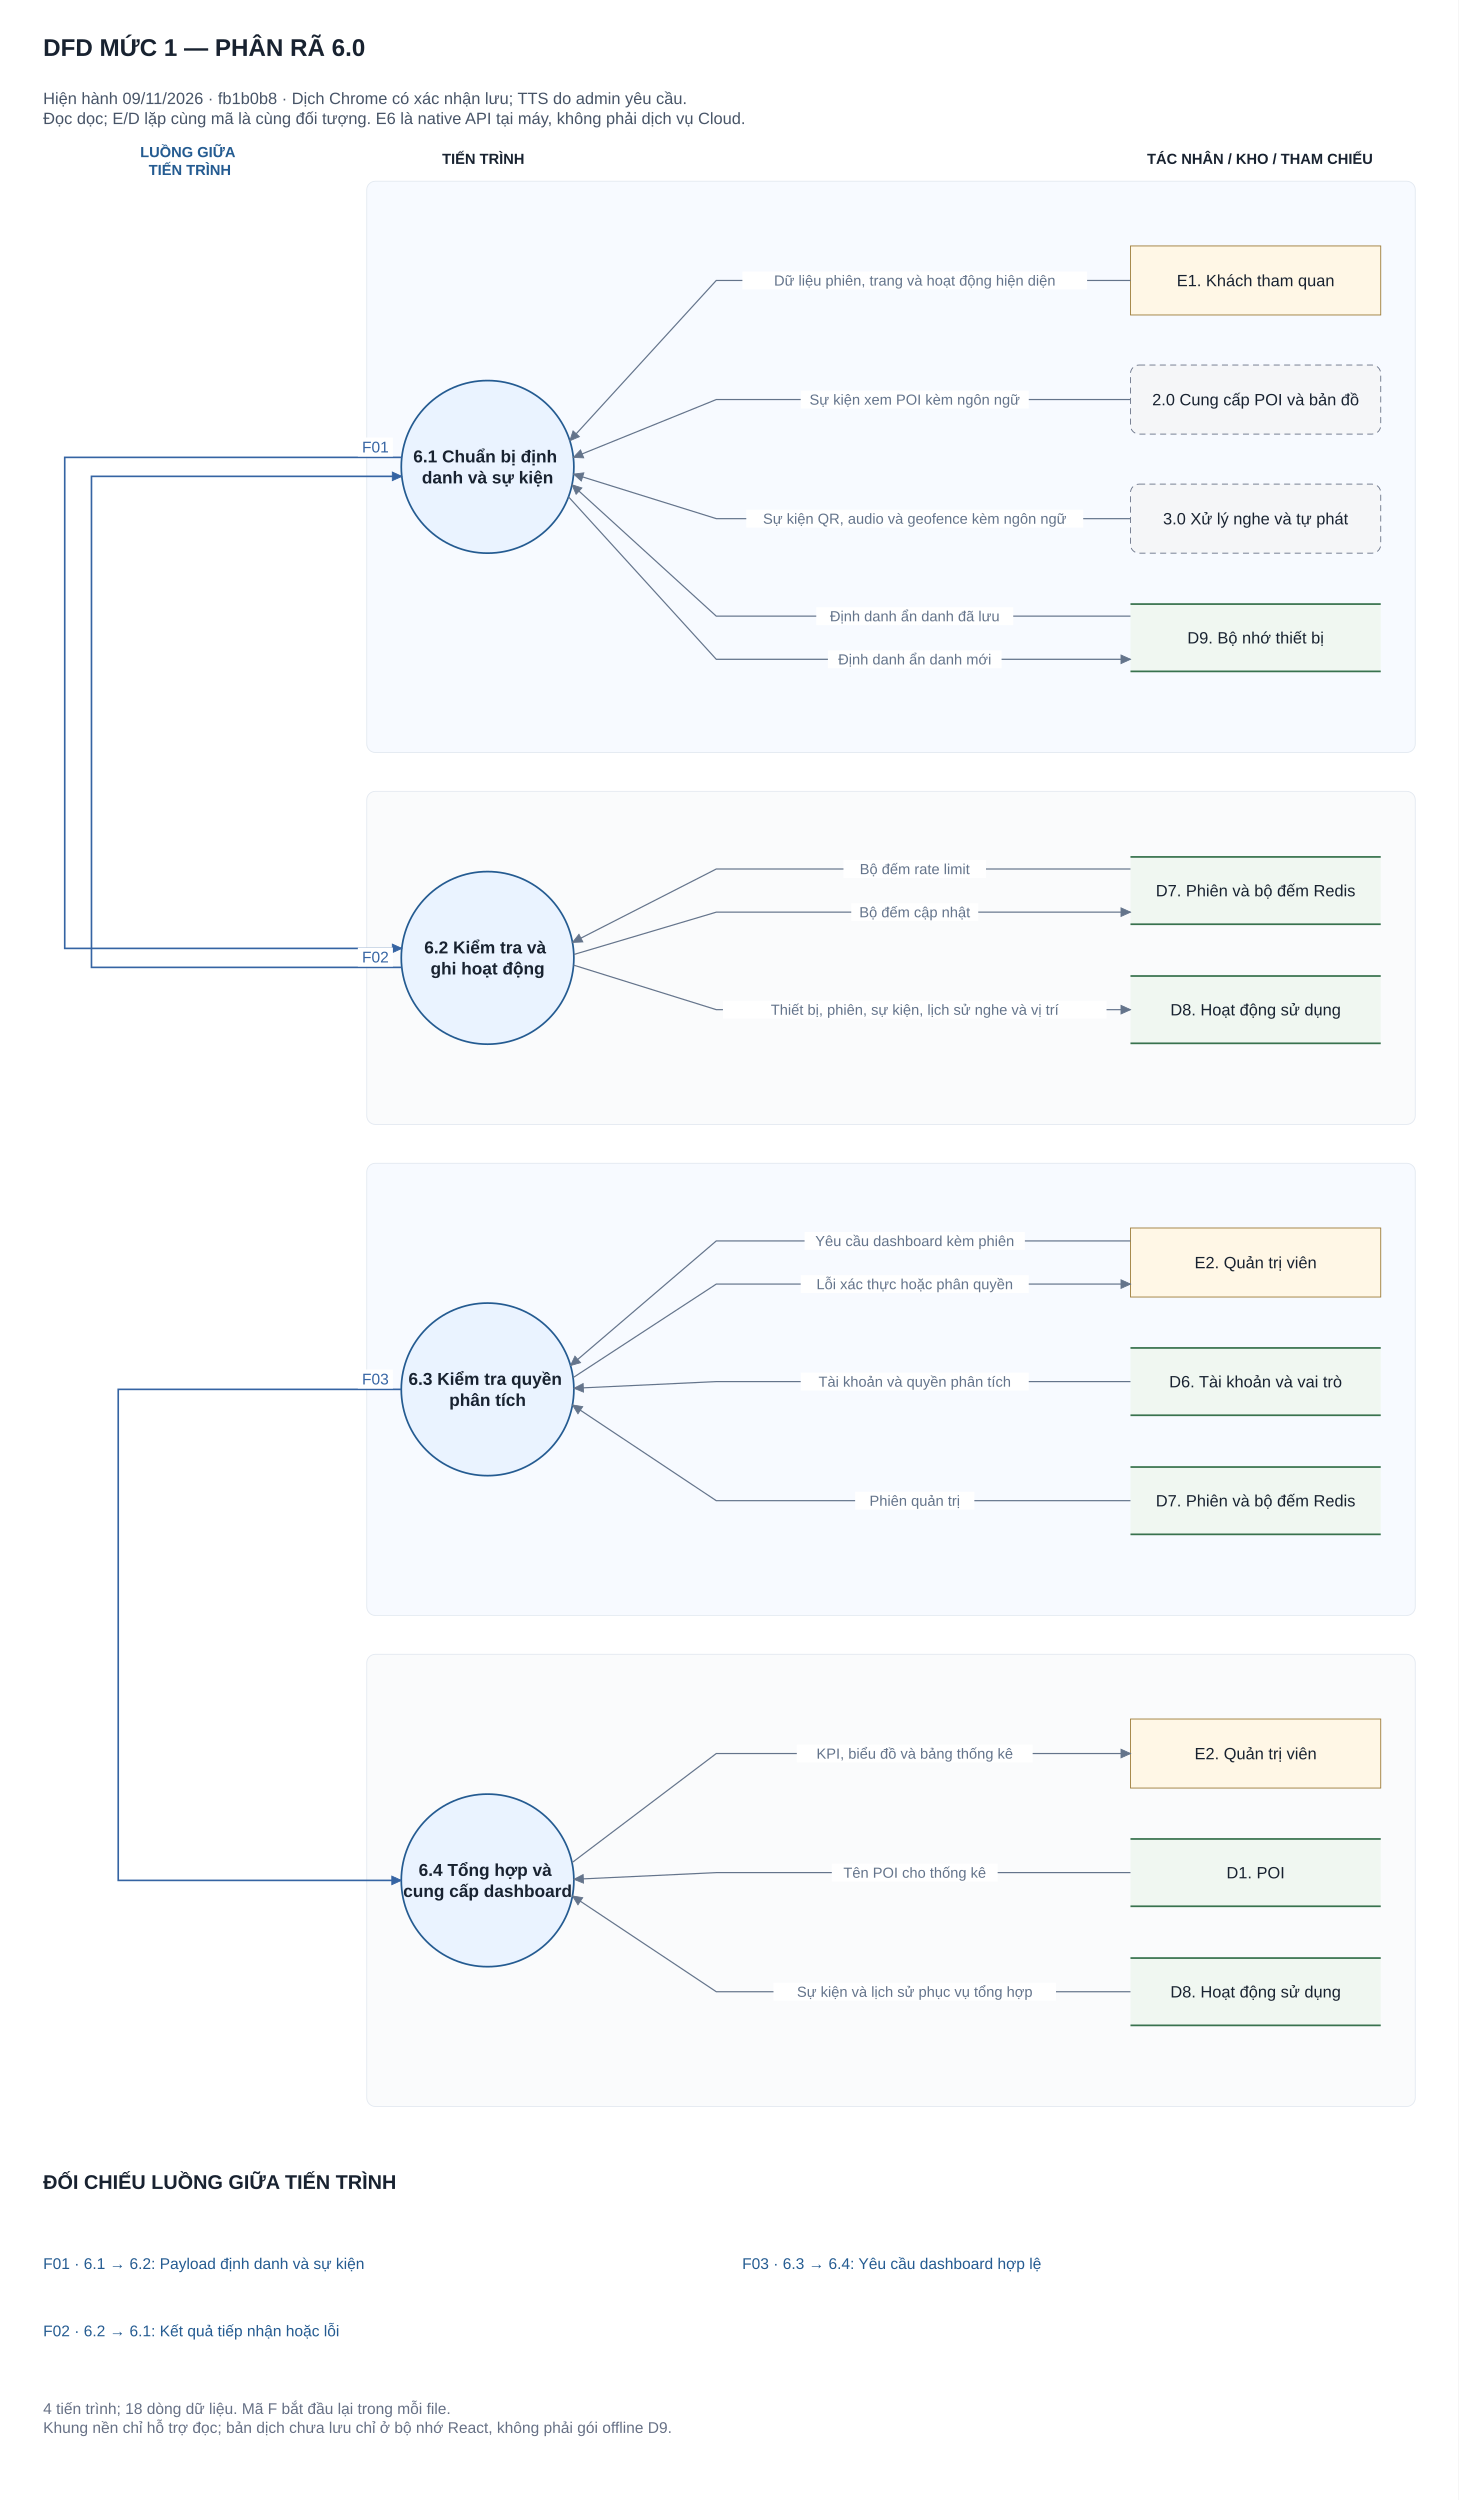
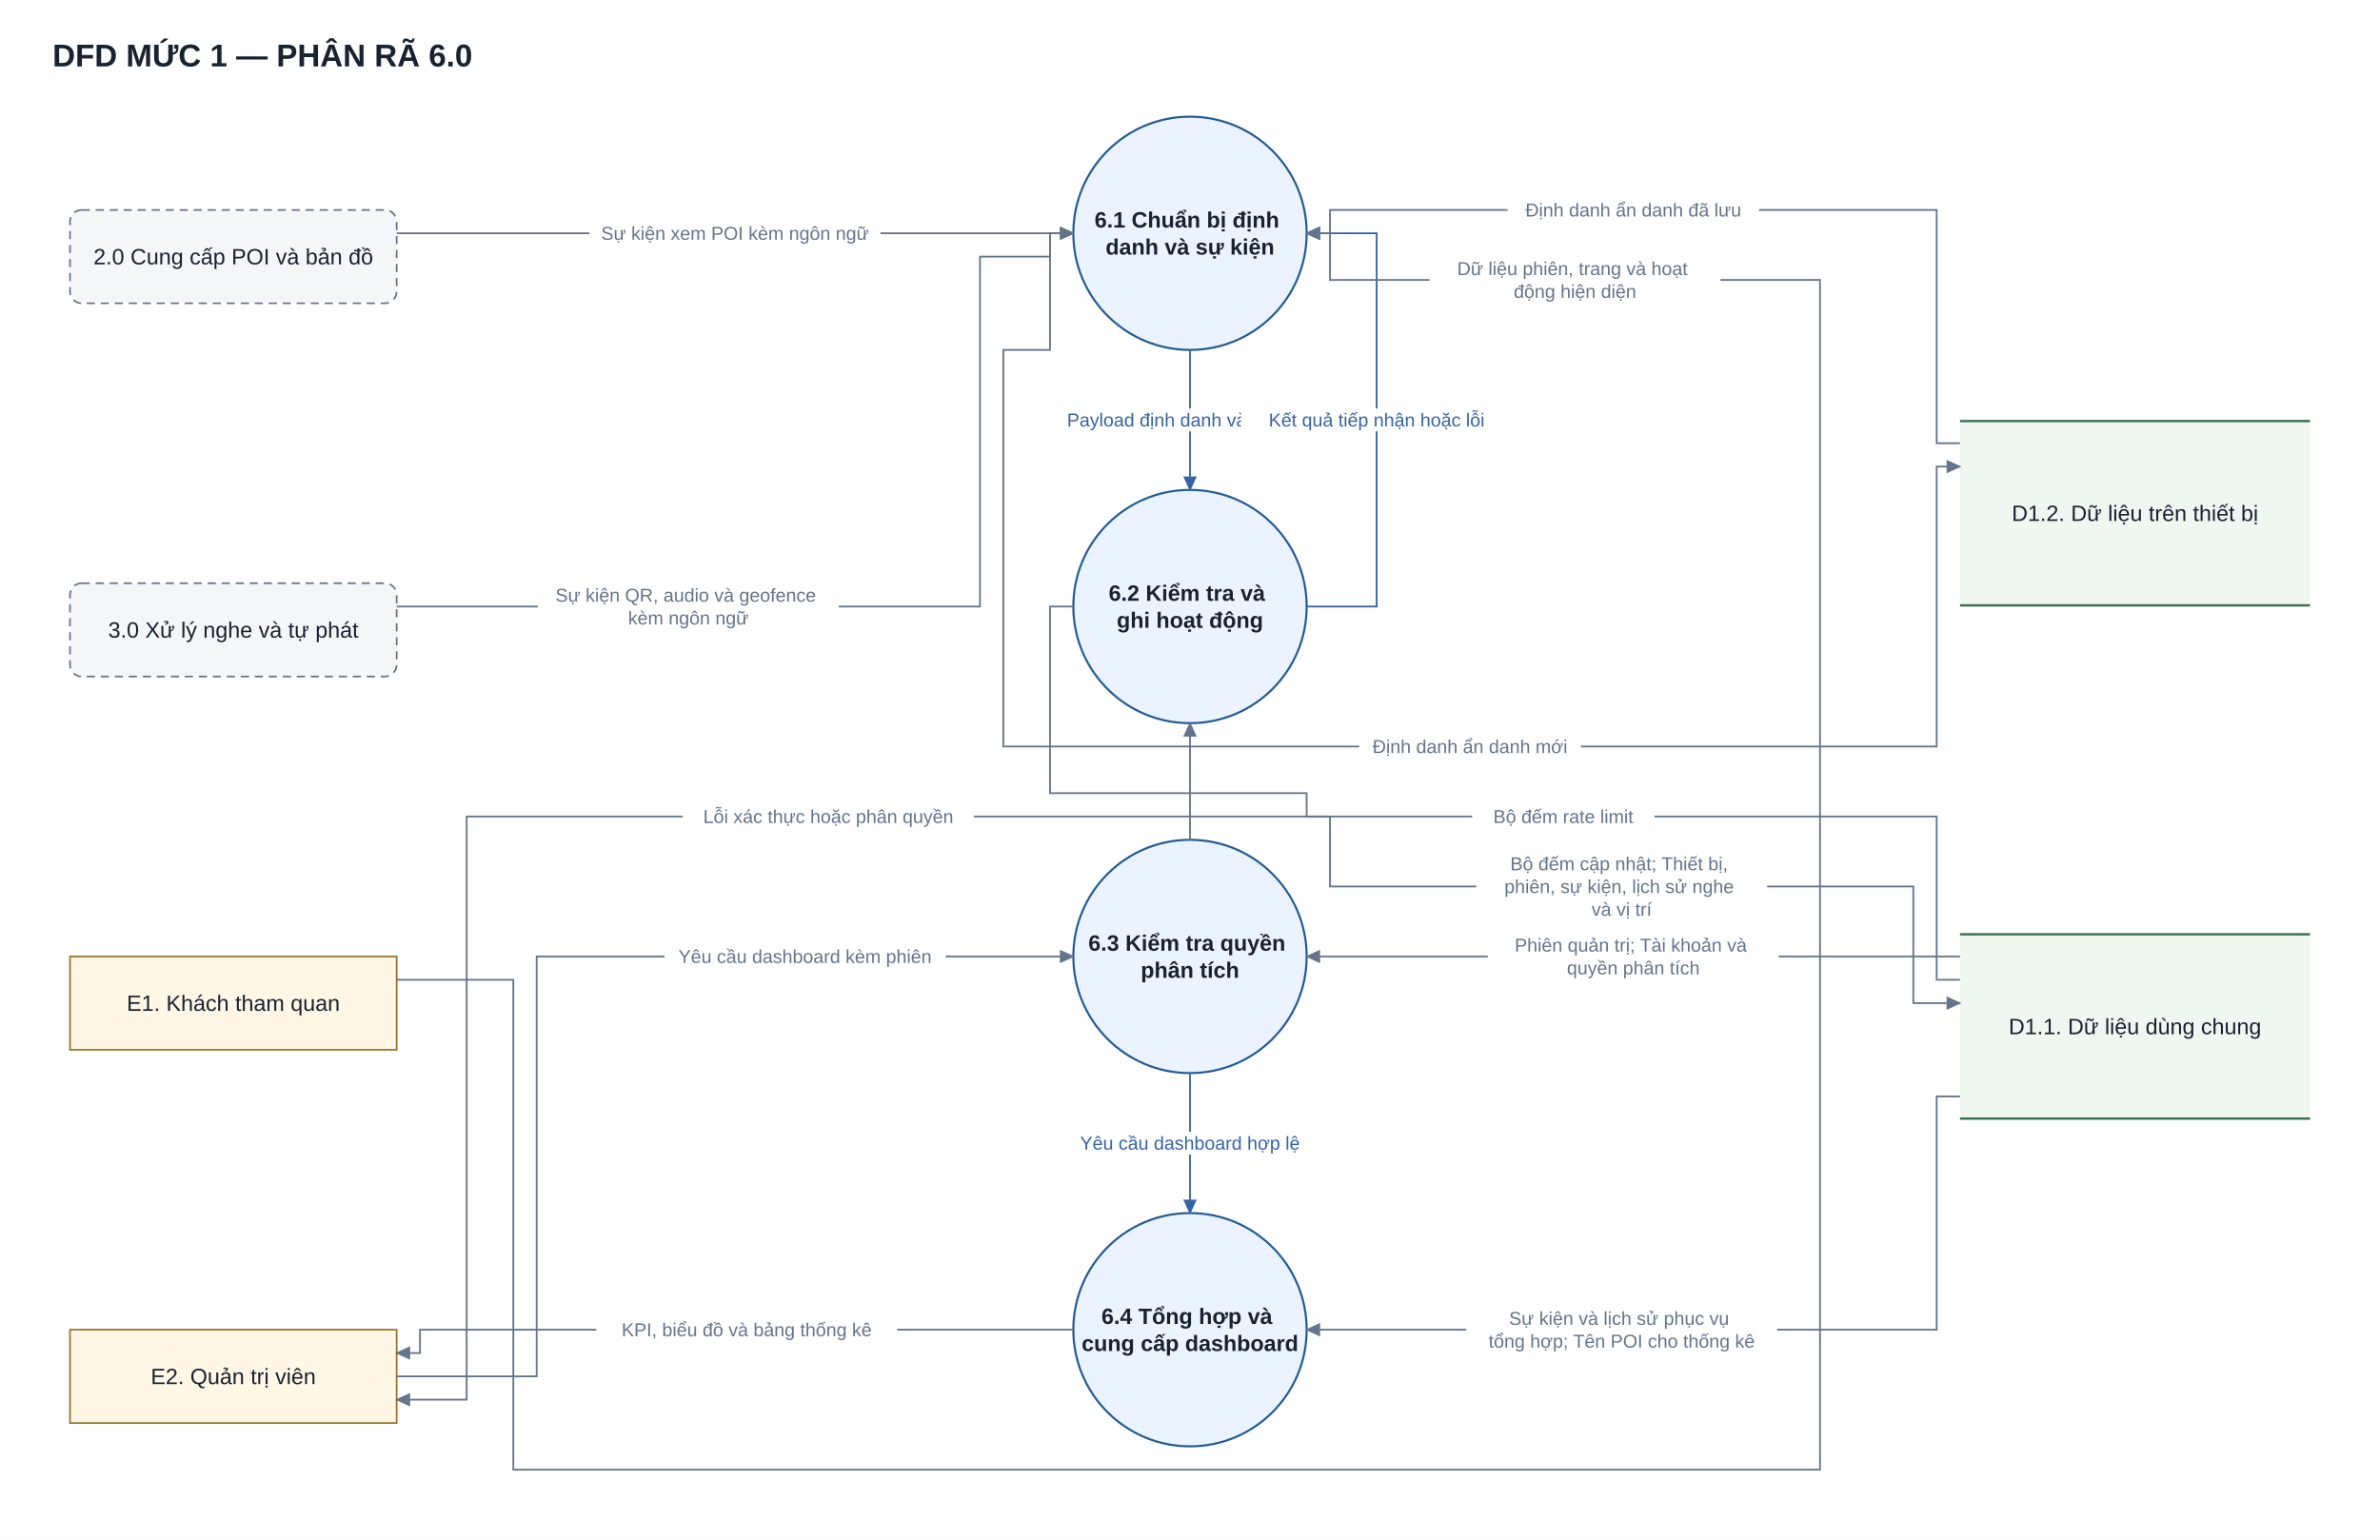
- <svg xmlns="http://www.w3.org/2000/svg" width="1690" height="2897" viewBox="0 0 1690 2897">
-   <rect width="1690" height="2897" fill="white" />
-   <rect x="425.0" y="210.0" width="1215.0" height="662.0" rx="10" fill="#f7faff" stroke="#e2e8f0" stroke-width="1" />
-   <ellipse cx="565.0" cy="541.0" rx="100.0" ry="100.0" fill="#eaf3ff" stroke="#245b91" stroke-width="2" />
-   <rect x="1310.0" y="285.0" width="290.0" height="80.0" rx="0" fill="#fff7e6" stroke="#9a7833" stroke-width="1" />
-   <rect x="1310.0" y="423.0" width="290.0" height="80.0" rx="10" fill="#f5f6f8" stroke="#667085" stroke-width="1" stroke-dasharray="7 5" />
-   <rect x="1310.0" y="561.0" width="290.0" height="80.0" rx="10" fill="#f5f6f8" stroke="#667085" stroke-width="1" stroke-dasharray="7 5" />
-   <rect x="1310.0" y="699.0" width="290.0" height="80.0" rx="0" fill="#f0f7f1" stroke="none" stroke-width="1" />
-   <rect x="1310.0" y="699.0" width="290.0" height="2.0" rx="0" fill="#38724e" stroke="none" stroke-width="1" />
-   <rect x="1310.0" y="777.0" width="290.0" height="2.0" rx="0" fill="#38724e" stroke="none" stroke-width="1" />
-   <rect x="425.0" y="917.0" width="1215.0" height="386.0" rx="10" fill="#fafbfc" stroke="#e2e8f0" stroke-width="1" />
-   <ellipse cx="565.0" cy="1110.0" rx="100.0" ry="100.0" fill="#eaf3ff" stroke="#245b91" stroke-width="2" />
-   <rect x="1310.0" y="992.0" width="290.0" height="80.0" rx="0" fill="#f0f7f1" stroke="none" stroke-width="1" />
-   <rect x="1310.0" y="992.0" width="290.0" height="2.0" rx="0" fill="#38724e" stroke="none" stroke-width="1" />
-   <rect x="1310.0" y="1070.0" width="290.0" height="2.0" rx="0" fill="#38724e" stroke="none" stroke-width="1" />
-   <rect x="1310.0" y="1130.0" width="290.0" height="80.0" rx="0" fill="#f0f7f1" stroke="none" stroke-width="1" />
-   <rect x="1310.0" y="1130.0" width="290.0" height="2.0" rx="0" fill="#38724e" stroke="none" stroke-width="1" />
-   <rect x="1310.0" y="1208.0" width="290.0" height="2.0" rx="0" fill="#38724e" stroke="none" stroke-width="1" />
-   <rect x="425.0" y="1348.0" width="1215.0" height="524.0" rx="10" fill="#f7faff" stroke="#e2e8f0" stroke-width="1" />
-   <ellipse cx="565.0" cy="1610.0" rx="100.0" ry="100.0" fill="#eaf3ff" stroke="#245b91" stroke-width="2" />
-   <rect x="1310.0" y="1423.0" width="290.0" height="80.0" rx="0" fill="#fff7e6" stroke="#9a7833" stroke-width="1" />
-   <rect x="1310.0" y="1561.0" width="290.0" height="80.0" rx="0" fill="#f0f7f1" stroke="none" stroke-width="1" />
-   <rect x="1310.0" y="1561.0" width="290.0" height="2.0" rx="0" fill="#38724e" stroke="none" stroke-width="1" />
-   <rect x="1310.0" y="1639.0" width="290.0" height="2.0" rx="0" fill="#38724e" stroke="none" stroke-width="1" />
-   <rect x="1310.0" y="1699.0" width="290.0" height="80.0" rx="0" fill="#f0f7f1" stroke="none" stroke-width="1" />
-   <rect x="1310.0" y="1699.0" width="290.0" height="2.0" rx="0" fill="#38724e" stroke="none" stroke-width="1" />
-   <rect x="1310.0" y="1777.0" width="290.0" height="2.0" rx="0" fill="#38724e" stroke="none" stroke-width="1" />
-   <rect x="425.0" y="1917.0" width="1215.0" height="524.0" rx="10" fill="#fafbfc" stroke="#e2e8f0" stroke-width="1" />
-   <ellipse cx="565.0" cy="2179.0" rx="100.0" ry="100.0" fill="#eaf3ff" stroke="#245b91" stroke-width="2" />
-   <rect x="1310.0" y="1992.0" width="290.0" height="80.0" rx="0" fill="#fff7e6" stroke="#9a7833" stroke-width="1" />
-   <rect x="1310.0" y="2130.0" width="290.0" height="80.0" rx="0" fill="#f0f7f1" stroke="none" stroke-width="1" />
-   <rect x="1310.0" y="2130.0" width="290.0" height="2.0" rx="0" fill="#38724e" stroke="none" stroke-width="1" />
-   <rect x="1310.0" y="2208.0" width="290.0" height="2.0" rx="0" fill="#38724e" stroke="none" stroke-width="1" />
-   <rect x="1310.0" y="2268.0" width="290.0" height="80.0" rx="0" fill="#f0f7f1" stroke="none" stroke-width="1" />
-   <rect x="1310.0" y="2268.0" width="290.0" height="2.0" rx="0" fill="#38724e" stroke="none" stroke-width="1" />
-   <rect x="1310.0" y="2346.0" width="290.0" height="2.0" rx="0" fill="#38724e" stroke="none" stroke-width="1" />
-   <polyline points="1310.0,325.0 830.0,325.0 660.318,510.76" fill="none" stroke="#64748b" stroke-width="1.4" />
-   <polygon points="660.318,510.76 664.045,499.266 671.429,506.01" fill="#64748b" stroke="#64748b" />
-   <rect x="860.289" y="314.63" width="399.43" height="20.74" fill="white" />
-   <text font-family="Arial, sans-serif" font-size="17.0" fill="#64748b" text-anchor="middle" font-weight="400">
-     <tspan x="1060.004" y="330.95">Dữ liệu phiên, trang và hoạt động hiện diện</tspan>
+ <svg xmlns="http://www.w3.org/2000/svg" width="2040" height="1320" viewBox="0 0 2040 1320">
+   <rect width="2040" height="1320" fill="white" />
+   <rect x="60.0" y="820.0" width="280.0" height="80.0" rx="0" fill="#fff7e6" stroke="#9a7833" stroke-width="1.5" />
+   <rect x="60.0" y="1140.0" width="280.0" height="80.0" rx="0" fill="#fff7e6" stroke="#9a7833" stroke-width="1.5" />
+   <ellipse cx="1020.0" cy="200.0" rx="100.0" ry="100.0" fill="#eaf3ff" stroke="#245b91" stroke-width="1.8" />
+   <ellipse cx="1020.0" cy="820.0" rx="100.0" ry="100.0" fill="#eaf3ff" stroke="#245b91" stroke-width="1.8" />
+   <rect x="60.0" y="180.0" width="280.0" height="80.0" rx="10" fill="#f5f6f8" stroke="#667085" stroke-width="1.4" stroke-dasharray="7 5" />
+   <ellipse cx="1020.0" cy="520.0" rx="100.0" ry="100.0" fill="#eaf3ff" stroke="#245b91" stroke-width="1.8" />
+   <rect x="60.0" y="500.0" width="280.0" height="80.0" rx="10" fill="#f5f6f8" stroke="#667085" stroke-width="1.4" stroke-dasharray="7 5" />
+   <ellipse cx="1020.0" cy="1140.0" rx="100.0" ry="100.0" fill="#eaf3ff" stroke="#245b91" stroke-width="1.8" />
+   <rect x="1680.0" y="360.0" width="300.0" height="160.0" rx="0" fill="#f0f7f1" stroke="none" stroke-width="1" />
+   <rect x="1680.0" y="360.0" width="300.0" height="2.0" rx="0" fill="#38724e" stroke="none" stroke-width="1" />
+   <rect x="1680.0" y="518.0" width="300.0" height="2.0" rx="0" fill="#38724e" stroke="none" stroke-width="1" />
+   <rect x="1680.0" y="800.0" width="300.0" height="160.0" rx="0" fill="#f0f7f1" stroke="none" stroke-width="1" />
+   <rect x="1680.0" y="800.0" width="300.0" height="2.0" rx="0" fill="#38724e" stroke="none" stroke-width="1" />
+   <rect x="1680.0" y="958.0" width="300.0" height="2.0" rx="0" fill="#38724e" stroke="none" stroke-width="1" />
+   <polyline points="340.0,200.0 920.0,200.0" fill="none" stroke="#64748b" stroke-width="1.5" />
+   <polygon points="920.0,200.0 909.0,205.0 909.0,195.0" fill="#64748b" stroke="#64748b" />
+   <rect x="505.28" y="190.24" width="249.44" height="19.52" fill="white" />
+   <text font-family="Arial, sans-serif" font-size="16.0" fill="#64748b" text-anchor="middle" font-weight="400">
+     <tspan x="630.0" y="205.6">Sự kiện xem POI kèm ngôn ngữ</tspan>
  </text>
-   <polyline points="1310.0,463.0 830.0,463.0 664.402,530.08" fill="none" stroke="#64748b" stroke-width="1.4" />
-   <polygon points="664.402,530.08 672.72,521.316 676.474,530.584" fill="#64748b" stroke="#64748b" />
-   <rect x="927.856" y="452.63" width="264.28" height="20.74" fill="white" />
-   <text font-family="Arial, sans-serif" font-size="17.0" fill="#64748b" text-anchor="middle" font-weight="400">
-     <tspan x="1059.996" y="468.95">Sự kiện xem POI kèm ngôn ngữ</tspan>
+   <polyline points="1680.0,820.0 1120.0,820.0" fill="none" stroke="#64748b" stroke-width="1.5" />
+   <polygon points="1120.0,820.0 1131.0,815.0 1131.0,825.0" fill="#64748b" stroke="#64748b" />
+   <rect x="1275.28" y="800.48" width="249.44" height="39.04" fill="white" />
+   <text font-family="Arial, sans-serif" font-size="16.0" fill="#64748b" text-anchor="middle" font-weight="400">
+     <tspan x="1400.0" y="815.84">Phiên quản trị; Tài khoản và</tspan>
+     <tspan x="1400.0" y="835.36">quyền phân tích</tspan>
  </text>
-   <polyline points="1310.0,601.0 830.0,601.0 664.647,549.4" fill="none" stroke="#64748b" stroke-width="1.4" />
-   <polygon points="664.647,549.4 676.637,547.904 673.658,557.45" fill="#64748b" stroke="#64748b" />
-   <rect x="864.791" y="590.63" width="390.42" height="20.74" fill="white" />
-   <text font-family="Arial, sans-serif" font-size="17.0" fill="#64748b" text-anchor="middle" font-weight="400">
-     <tspan x="1060.001" y="606.95">Sự kiện QR, audio và geofence kèm ngôn ngữ</tspan>
+   <polyline points="920.0,1140.0 360.0,1140.0 360.0,1160.0 340.0,1160.0" fill="none" stroke="#64748b" stroke-width="1.5" />
+   <polygon points="340.0,1160.0 351.0,1155.0 351.0,1165.0" fill="#64748b" stroke="#64748b" />
+   <rect x="511.04" y="1130.24" width="257.92" height="19.52" fill="white" />
+   <text font-family="Arial, sans-serif" font-size="16.0" fill="#64748b" text-anchor="middle" font-weight="400">
+     <tspan x="640.0" y="1145.6">KPI, biểu đồ và bảng thống kê</tspan>
  </text>
-   <polyline points="1310.0,714.0 830.0,714.0 662.83,561.72" fill="none" stroke="#64748b" stroke-width="1.4" />
-   <polygon points="662.83,561.72 674.329,565.431 667.595,572.824" fill="#64748b" stroke="#64748b" />
-   <rect x="945.885" y="703.63" width="228.24" height="20.74" fill="white" />
-   <text font-family="Arial, sans-serif" font-size="17.0" fill="#64748b" text-anchor="middle" font-weight="400">
-     <tspan x="1060.005" y="719.95">Định danh ẩn danh đã lưu</tspan>
+   <polyline points="1020.0,300.0 1020.0,420.0" fill="none" stroke="#3564a3" stroke-width="1.5" />
+   <polygon points="1020.0,420.0 1015.0,409.0 1025.0,409.0" fill="#3564a3" stroke="#3564a3" />
+   <rect x="895.28" y="350.24" width="249.44" height="19.52" fill="white" />
+   <text font-family="Arial, sans-serif" font-size="16.0" fill="#3564a3" text-anchor="middle" font-weight="400">
+     <tspan x="1020.0" y="365.6">Payload định danh và sự kiện</tspan>
  </text>
-   <polyline points="658.779,575.72 830.0,764.0 1310.0,764.0" fill="none" stroke="#64748b" stroke-width="1.4" />
-   <polygon points="1310.0,764.0 1299.0,769.0 1299.0,759.0" fill="#64748b" stroke="#64748b" />
-   <rect x="959.399" y="753.63" width="201.21" height="20.74" fill="white" />
-   <text font-family="Arial, sans-serif" font-size="17.0" fill="#64748b" text-anchor="middle" font-weight="400">
-     <tspan x="1060.004" y="769.95">Định danh ẩn danh mới</tspan>
+   <polyline points="1120.0,520.0 1180.0,520.0 1180.0,200.0 1120.0,200.0" fill="none" stroke="#3564a3" stroke-width="1.5" />
+   <polygon points="1120.0,200.0 1131.0,195.0 1131.0,205.0" fill="#3564a3" stroke="#3564a3" />
+   <rect x="1063.76" y="350.24" width="232.48" height="19.52" fill="white" />
+   <text font-family="Arial, sans-serif" font-size="16.0" fill="#3564a3" text-anchor="middle" font-weight="400">
+     <tspan x="1180.0" y="365.6">Kết quả tiếp nhận hoặc lỗi</tspan>
  </text>
-   <polyline points="1310.0,1007.0 830.0,1007.0 663.381,1092.08" fill="none" stroke="#64748b" stroke-width="1.4" />
-   <polygon points="663.381,1092.08 670.904,1082.624 675.452,1091.531" fill="#64748b" stroke="#64748b" />
-   <rect x="977.413" y="996.63" width="165.17" height="20.74" fill="white" />
-   <text font-family="Arial, sans-serif" font-size="17.0" fill="#64748b" text-anchor="middle" font-weight="400">
-     <tspan x="1059.998" y="1012.95">Bộ đếm rate limit</tspan>
+   <polyline points="1020.0,920.0 1020.0,1040.0" fill="none" stroke="#3564a3" stroke-width="1.5" />
+   <polygon points="1020.0,1040.0 1015.0,1029.0 1025.0,1029.0" fill="#3564a3" stroke="#3564a3" />
+   <rect x="912.24" y="970.24" width="215.52" height="19.52" fill="white" />
+   <text font-family="Arial, sans-serif" font-size="16.0" fill="#3564a3" text-anchor="middle" font-weight="400">
+     <tspan x="1020.0" y="985.6">Yêu cầu dashboard hợp lệ</tspan>
  </text>
-   <polyline points="664.923,1106.08 830.0,1057.0 1310.0,1057.0" fill="none" stroke="#64748b" stroke-width="1.4" />
-   <polygon points="1310.0,1057.0 1299.0,1062.0 1299.0,1052.0" fill="#64748b" stroke="#64748b" />
-   <rect x="986.426" y="1046.63" width="147.15" height="20.74" fill="white" />
-   <text font-family="Arial, sans-serif" font-size="17.0" fill="#64748b" text-anchor="middle" font-weight="400">
-     <tspan x="1060.001" y="1062.95">Bộ đếm cập nhật</tspan>
+   <polyline points="1680.0,940.0 1660.0,940.0 1660.0,1140.0 1120.0,1140.0" fill="none" stroke="#64748b" stroke-width="1.5" />
+   <polygon points="1120.0,1140.0 1131.0,1135.0 1131.0,1145.0" fill="#64748b" stroke="#64748b" />
+   <rect x="1256.8" y="1120.48" width="266.4" height="39.04" fill="white" />
+   <text font-family="Arial, sans-serif" font-size="16.0" fill="#64748b" text-anchor="middle" font-weight="400">
+     <tspan x="1390.0" y="1135.84">Sự kiện và lịch sử phục vụ</tspan>
+     <tspan x="1390.0" y="1155.36">tổng hợp; Tên POI cho thống kê</tspan>
  </text>
-   <polyline points="664.647,1118.4 830.0,1170.0 1310.0,1170.0" fill="none" stroke="#64748b" stroke-width="1.4" />
-   <polygon points="1310.0,1170.0 1299.0,1175.0 1299.0,1165.0" fill="#64748b" stroke="#64748b" />
-   <rect x="837.761" y="1159.63" width="444.48" height="20.74" fill="white" />
-   <text font-family="Arial, sans-serif" font-size="17.0" fill="#64748b" text-anchor="middle" font-weight="400">
-     <tspan x="1060.001" y="1175.95">Thiết bị, phiên, sự kiện, lịch sử nghe và vị trí</tspan>
+   <polyline points="1680.0,380.0 1660.0,380.0 1660.0,180.0 1140.0,180.0 1140.0,200.0 1120.0,200.0" fill="none" stroke="#64748b" stroke-width="1.5" />
+   <polygon points="1120.0,200.0 1131.0,195.0 1131.0,205.0" fill="#64748b" stroke="#64748b" />
+   <rect x="1292.24" y="170.24" width="215.52" height="19.52" fill="white" />
+   <text font-family="Arial, sans-serif" font-size="16.0" fill="#64748b" text-anchor="middle" font-weight="400">
+     <tspan x="1400.0" y="185.6">Định danh ẩn danh đã lưu</tspan>
  </text>
-   <polyline points="1310.0,1438.0 830.0,1438.0 661.122,1582.42" fill="none" stroke="#64748b" stroke-width="1.4" />
-   <polygon points="661.122,1582.42 666.232,1571.471 672.731,1579.071" fill="#64748b" stroke="#64748b" />
-   <rect x="932.36" y="1427.63" width="255.27" height="20.74" fill="white" />
-   <text font-family="Arial, sans-serif" font-size="17.0" fill="#64748b" text-anchor="middle" font-weight="400">
-     <tspan x="1059.995" y="1443.95">Yêu cầu dashboard kèm phiên</tspan>
+   <polyline points="920.0,200.0 900.0,200.0 900.0,300.0 860.0,300.0 860.0,640.0 1660.0,640.0 1660.0,400.0 1680.0,400.0" fill="none" stroke="#64748b" stroke-width="1.5" />
+   <polygon points="1680.0,400.0 1669.0,405.0 1669.0,395.0" fill="#64748b" stroke="#64748b" />
+   <rect x="1164.96" y="630.24" width="190.08" height="19.52" fill="white" />
+   <text font-family="Arial, sans-serif" font-size="16.0" fill="#64748b" text-anchor="middle" font-weight="400">
+     <tspan x="1260.0" y="645.6">Định danh ẩn danh mới</tspan>
  </text>
-   <polyline points="1310.0,1739.0 830.0,1739.0 663.356,1628.06" fill="none" stroke="#64748b" stroke-width="1.4" />
-   <polygon points="663.356,1628.06 675.283,1629.994 669.741,1638.318" fill="#64748b" stroke="#64748b" />
-   <rect x="990.933" y="1728.63" width="138.14" height="20.74" fill="white" />
-   <text font-family="Arial, sans-serif" font-size="17.0" fill="#64748b" text-anchor="middle" font-weight="400">
-     <tspan x="1060.003" y="1744.95">Phiên quản trị</tspan>
+   <polyline points="1680.0,840.0 1660.0,840.0 1660.0,700.0 1020.0,700.0 1020.0,620.0" fill="none" stroke="#64748b" stroke-width="1.5" />
+   <polygon points="1020.0,620.0 1025.0,631.0 1015.0,631.0" fill="#64748b" stroke="#64748b" />
+   <rect x="1261.92" y="690.24" width="156.16" height="19.52" fill="white" />
+   <text font-family="Arial, sans-serif" font-size="16.0" fill="#64748b" text-anchor="middle" font-weight="400">
+     <tspan x="1340.0" y="705.6">Bộ đếm rate limit</tspan>
  </text>
-   <polyline points="1310.0,1601.0 830.0,1601.0 664.992,1608.74" fill="none" stroke="#64748b" stroke-width="1.4" />
-   <polygon points="664.992,1608.74 675.746,1603.23 676.214,1613.219" fill="#64748b" stroke="#64748b" />
-   <rect x="927.855" y="1590.63" width="264.28" height="20.74" fill="white" />
-   <text font-family="Arial, sans-serif" font-size="17.0" fill="#64748b" text-anchor="middle" font-weight="400">
-     <tspan x="1059.995" y="1606.95">Tài khoản và quyền phân tích</tspan>
+   <polyline points="920.0,520.0 900.0,520.0 900.0,680.0 1120.0,680.0 1120.0,700.0 1140.0,700.0 1140.0,760.0 1640.0,760.0 1640.0,860.0 1680.0,860.0" fill="none" stroke="#64748b" stroke-width="1.5" />
+   <polygon points="1680.0,860.0 1669.0,865.0 1669.0,855.0" fill="#64748b" stroke="#64748b" />
+   <rect x="1265.28" y="730.72" width="249.44" height="58.56" fill="white" />
+   <text font-family="Arial, sans-serif" font-size="16.0" fill="#64748b" text-anchor="middle" font-weight="400">
+     <tspan x="1390.0" y="746.08">Bộ đếm cập nhật; Thiết bị,</tspan>
+     <tspan x="1390.0" y="765.6">phiên, sự kiện, lịch sử nghe</tspan>
+     <tspan x="1390.0" y="785.12">và vị trí</tspan>
  </text>
-   <polyline points="664.074,1596.42 830.0,1488.0 1310.0,1488.0" fill="none" stroke="#64748b" stroke-width="1.4" />
-   <polygon points="1310.0,1488.0 1299.0,1493.0 1299.0,1483.0" fill="#64748b" stroke="#64748b" />
-   <rect x="927.856" y="1477.63" width="264.28" height="20.74" fill="white" />
-   <text font-family="Arial, sans-serif" font-size="17.0" fill="#64748b" text-anchor="middle" font-weight="400">
-     <tspan x="1059.996" y="1493.95">Lỗi xác thực hoặc phân quyền</tspan>
+   <polyline points="340.0,520.0 840.0,520.0 840.0,220.0 900.0,220.0 900.0,200.0 920.0,200.0" fill="none" stroke="#64748b" stroke-width="1.5" />
+   <polygon points="920.0,200.0 909.0,205.0 909.0,195.0" fill="#64748b" stroke="#64748b" />
+   <rect x="461.04" y="500.48" width="257.92" height="39.04" fill="white" />
+   <text font-family="Arial, sans-serif" font-size="16.0" fill="#64748b" text-anchor="middle" font-weight="400">
+     <tspan x="590.0" y="515.84">Sự kiện QR, audio và geofence</tspan>
+     <tspan x="590.0" y="535.36">kèm ngôn ngữ</tspan>
  </text>
-   <polyline points="1310.0,2308.0 830.0,2308.0 663.356,2197.06" fill="none" stroke="#64748b" stroke-width="1.4" />
-   <polygon points="663.356,2197.06 675.283,2198.994 669.741,2207.318" fill="#64748b" stroke="#64748b" />
-   <rect x="896.328" y="2297.63" width="327.35" height="20.74" fill="white" />
-   <text font-family="Arial, sans-serif" font-size="17.0" fill="#64748b" text-anchor="middle" font-weight="400">
-     <tspan x="1060.003" y="2313.95">Sự kiện và lịch sử phục vụ tổng hợp</tspan>
+   <polyline points="340.0,1180.0 460.0,1180.0 460.0,820.0 920.0,820.0" fill="none" stroke="#64748b" stroke-width="1.5" />
+   <polygon points="920.0,820.0 909.0,825.0 909.0,815.0" fill="#64748b" stroke="#64748b" />
+   <rect x="569.52" y="810.24" width="240.96" height="19.52" fill="white" />
+   <text font-family="Arial, sans-serif" font-size="16.0" fill="#64748b" text-anchor="middle" font-weight="400">
+     <tspan x="690.0" y="825.6">Yêu cầu dashboard kèm phiên</tspan>
  </text>
-   <polyline points="1310.0,2170.0 830.0,2170.0 664.992,2177.74" fill="none" stroke="#64748b" stroke-width="1.4" />
-   <polygon points="664.992,2177.74 675.746,2172.23 676.214,2182.219" fill="#64748b" stroke="#64748b" />
-   <rect x="963.895" y="2159.63" width="192.2" height="20.74" fill="white" />
-   <text font-family="Arial, sans-serif" font-size="17.0" fill="#64748b" text-anchor="middle" font-weight="400">
-     <tspan x="1059.995" y="2175.95">Tên POI cho thống kê</tspan>
+   <polyline points="1020.0,720.0 1020.0,700.0 400.0,700.0 400.0,1200.0 340.0,1200.0" fill="none" stroke="#64748b" stroke-width="1.5" />
+   <polygon points="340.0,1200.0 351.0,1195.0 351.0,1205.0" fill="#64748b" stroke="#64748b" />
+   <rect x="585.28" y="690.24" width="249.44" height="19.52" fill="white" />
+   <text font-family="Arial, sans-serif" font-size="16.0" fill="#64748b" text-anchor="middle" font-weight="400">
+     <tspan x="710.0" y="705.6">Lỗi xác thực hoặc phân quyền</tspan>
  </text>
-   <polyline points="662.859,2158.42 830.0,2032.0 1310.0,2032.0" fill="none" stroke="#64748b" stroke-width="1.4" />
-   <polygon points="1310.0,2032.0 1299.0,2037.0 1299.0,2027.0" fill="#64748b" stroke="#64748b" />
-   <rect x="923.352" y="2021.63" width="273.29" height="20.74" fill="white" />
-   <text font-family="Arial, sans-serif" font-size="17.0" fill="#64748b" text-anchor="middle" font-weight="400">
-     <tspan x="1059.997" y="2037.95">KPI, biểu đồ và bảng thống kê</tspan>
+   <polyline points="340.0,840.0 440.0,840.0 440.0,1260.0 1560.0,1260.0 1560.0,240.0 1140.0,240.0 1140.0,200.0 1120.0,200.0" fill="none" stroke="#64748b" stroke-width="1.5" />
+   <polygon points="1120.0,200.0 1131.0,195.0 1131.0,205.0" fill="#64748b" stroke="#64748b" />
+   <rect x="1225.28" y="220.48" width="249.44" height="39.04" fill="white" />
+   <text font-family="Arial, sans-serif" font-size="16.0" fill="#64748b" text-anchor="middle" font-weight="400">
+     <tspan x="1350.0" y="235.84">Dữ liệu phiên, trang và hoạt</tspan>
+     <tspan x="1350.0" y="255.36">động hiện diện</tspan>
  </text>
-   <polyline points="465.607,530.0 75.0,530.0 75.0,1099.0 465.607,1099.0" fill="none" stroke="#3564a3" stroke-width="1.9" />
-   <polygon points="465.607,1099.0 454.607,1104.0 454.607,1094.0" fill="#3564a3" stroke="#3564a3" />
-   <rect x="414.69" y="507.02" width="40.62" height="21.96" fill="white" />
-   <text font-family="Arial, sans-serif" font-size="18.0" fill="#3564a3" text-anchor="middle" font-weight="400">
-     <tspan x="435.0" y="524.3">F01</tspan>
-   </text>
-   <polyline points="465.607,1121.0 106.0,1121.0 106.0,552.0 465.607,552.0" fill="none" stroke="#3564a3" stroke-width="1.9" />
-   <polygon points="465.607,552.0 454.607,557.0 454.607,547.0" fill="#3564a3" stroke="#3564a3" />
-   <rect x="414.69" y="1098.02" width="40.62" height="21.96" fill="white" />
-   <text font-family="Arial, sans-serif" font-size="18.0" fill="#3564a3" text-anchor="middle" font-weight="400">
-     <tspan x="435.0" y="1115.3">F02</tspan>
-   </text>
-   <polyline points="465.0,1610.0 137.0,1610.0 137.0,2179.0 465.0,2179.0" fill="none" stroke="#3564a3" stroke-width="1.9" />
-   <polygon points="465.0,2179.0 454.0,2184.0 454.0,2174.0" fill="#3564a3" stroke="#3564a3" />
-   <rect x="414.69" y="1587.02" width="40.62" height="21.96" fill="white" />
-   <text font-family="Arial, sans-serif" font-size="18.0" fill="#3564a3" text-anchor="middle" font-weight="400">
-     <tspan x="435.0" y="1604.3">F03</tspan>
-   </text>
-   <text font-family="Arial, sans-serif" font-size="28.0" fill="#182230" text-anchor="start" font-weight="700">
-     <tspan x="50.0" y="64.8">DFD MỨC 1 — PHÂN RÃ 6.0</tspan>
-   </text>
-   <text font-family="Arial, sans-serif" font-size="19.0" fill="#475467" text-anchor="start" font-weight="400">
-     <tspan x="50.0" y="120.56">Hiện hành 09/11/2026 · fb1b0b8 · Dịch Chrome có xác nhận lưu; TTS do admin yêu cầu.</tspan>
-     <tspan x="50.0" y="143.74">Đọc dọc; E/D lặp cùng mã là cùng đối tượng. E6 là native API tại máy, không phải dịch vụ Cloud.</tspan>
-   </text>
-   <text font-family="Arial, sans-serif" font-size="17.0" fill="#245b91" text-anchor="middle" font-weight="700">
-     <tspan x="220.0" y="182.08">LUỒNG GIỮA</tspan>
-     <tspan x="220.0" y="202.82">TIẾN TRÌNH</tspan>
-   </text>
-   <text font-family="Arial, sans-serif" font-size="17.0" fill="#182230" text-anchor="middle" font-weight="700">
-     <tspan x="560.0" y="189.95">TIẾN TRÌNH</tspan>
-   </text>
-   <text font-family="Arial, sans-serif" font-size="17.0" fill="#182230" text-anchor="middle" font-weight="700">
-     <tspan x="1460.0" y="189.95">TÁC NHÂN / KHO / THAM CHIẾU</tspan>
-   </text>
-   <text font-family="Arial, sans-serif" font-size="20.0" fill="#182230" text-anchor="middle" font-weight="700">
-     <tspan x="565.0" y="535.8">6.1 Chuẩn bị định</tspan>
-     <tspan x="565.0" y="560.2">danh và sự kiện</tspan>
+   <text font-family="Arial, sans-serif" font-size="27.0" fill="#182230" text-anchor="start" font-weight="700">
+     <tspan x="45.0" y="56.95">DFD MỨC 1 — PHÂN RÃ 6.0</tspan>
  </text>
  <text font-family="Arial, sans-serif" font-size="19.0" fill="#182230" text-anchor="middle" font-weight="400">
-     <tspan x="1455.0" y="331.65">E1. Khách tham quan</tspan>
+     <tspan x="200.0" y="866.65">E1. Khách tham quan</tspan>
  </text>
  <text font-family="Arial, sans-serif" font-size="19.0" fill="#182230" text-anchor="middle" font-weight="400">
-     <tspan x="1455.0" y="469.65">2.0 Cung cấp POI và bản đồ</tspan>
+     <tspan x="200.0" y="1186.65">E2. Quản trị viên</tspan>
+   </text>
+   <text font-family="Arial, sans-serif" font-size="19.0" fill="#182230" text-anchor="middle" font-weight="700">
+     <tspan x="1020.0" y="195.06">6.1 Chuẩn bị định</tspan>
+     <tspan x="1020.0" y="218.24">danh và sự kiện</tspan>
+   </text>
+   <text font-family="Arial, sans-serif" font-size="19.0" fill="#182230" text-anchor="middle" font-weight="700">
+     <tspan x="1020.0" y="815.06">6.3 Kiểm tra quyền</tspan>
+     <tspan x="1020.0" y="838.24">phân tích</tspan>
  </text>
  <text font-family="Arial, sans-serif" font-size="19.0" fill="#182230" text-anchor="middle" font-weight="400">
-     <tspan x="1455.0" y="607.65">3.0 Xử lý nghe và tự phát</tspan>
+     <tspan x="200.0" y="226.65">2.0 Cung cấp POI và bản đồ</tspan>
+   </text>
+   <text font-family="Arial, sans-serif" font-size="19.0" fill="#182230" text-anchor="middle" font-weight="700">
+     <tspan x="1020.0" y="515.06">6.2 Kiểm tra và</tspan>
+     <tspan x="1020.0" y="538.24">ghi hoạt động</tspan>
  </text>
  <text font-family="Arial, sans-serif" font-size="19.0" fill="#182230" text-anchor="middle" font-weight="400">
-     <tspan x="1455.0" y="745.65">D9. Bộ nhớ thiết bị</tspan>
+     <tspan x="200.0" y="546.65">3.0 Xử lý nghe và tự phát</tspan>
  </text>
-   <text font-family="Arial, sans-serif" font-size="20.0" fill="#182230" text-anchor="middle" font-weight="700">
-     <tspan x="565.0" y="1104.8">6.2 Kiểm tra và</tspan>
-     <tspan x="565.0" y="1129.2">ghi hoạt động</tspan>
+   <text font-family="Arial, sans-serif" font-size="19.0" fill="#182230" text-anchor="middle" font-weight="700">
+     <tspan x="1020.0" y="1135.06">6.4 Tổng hợp và</tspan>
+     <tspan x="1020.0" y="1158.24">cung cấp dashboard</tspan>
  </text>
  <text font-family="Arial, sans-serif" font-size="19.0" fill="#182230" text-anchor="middle" font-weight="400">
-     <tspan x="1455.0" y="1038.65">D7. Phiên và bộ đếm Redis</tspan>
+     <tspan x="1830.0" y="446.65">D1.2. Dữ liệu trên thiết bị</tspan>
  </text>
  <text font-family="Arial, sans-serif" font-size="19.0" fill="#182230" text-anchor="middle" font-weight="400">
-     <tspan x="1455.0" y="1176.65">D8. Hoạt động sử dụng</tspan>
-   </text>
-   <text font-family="Arial, sans-serif" font-size="20.0" fill="#182230" text-anchor="middle" font-weight="700">
-     <tspan x="565.0" y="1604.8">6.3 Kiểm tra quyền</tspan>
-     <tspan x="565.0" y="1629.2">phân tích</tspan>
-   </text>
-   <text font-family="Arial, sans-serif" font-size="19.0" fill="#182230" text-anchor="middle" font-weight="400">
-     <tspan x="1455.0" y="1469.65">E2. Quản trị viên</tspan>
-   </text>
-   <text font-family="Arial, sans-serif" font-size="19.0" fill="#182230" text-anchor="middle" font-weight="400">
-     <tspan x="1455.0" y="1607.65">D6. Tài khoản và vai trò</tspan>
-   </text>
-   <text font-family="Arial, sans-serif" font-size="19.0" fill="#182230" text-anchor="middle" font-weight="400">
-     <tspan x="1455.0" y="1745.65">D7. Phiên và bộ đếm Redis</tspan>
-   </text>
-   <text font-family="Arial, sans-serif" font-size="20.0" fill="#182230" text-anchor="middle" font-weight="700">
-     <tspan x="565.0" y="2173.8">6.4 Tổng hợp và</tspan>
-     <tspan x="565.0" y="2198.2">cung cấp dashboard</tspan>
-   </text>
-   <text font-family="Arial, sans-serif" font-size="19.0" fill="#182230" text-anchor="middle" font-weight="400">
-     <tspan x="1455.0" y="2038.65">E2. Quản trị viên</tspan>
-   </text>
-   <text font-family="Arial, sans-serif" font-size="19.0" fill="#182230" text-anchor="middle" font-weight="400">
-     <tspan x="1455.0" y="2176.65">D1. POI</tspan>
-   </text>
-   <text font-family="Arial, sans-serif" font-size="19.0" fill="#182230" text-anchor="middle" font-weight="400">
-     <tspan x="1455.0" y="2314.65">D8. Hoạt động sử dụng</tspan>
-   </text>
-   <text font-family="Arial, sans-serif" font-size="18.0" fill="#245b91" text-anchor="start" font-weight="400">
-     <tspan x="50.0" y="2629.3">F01 · 6.1 → 6.2: Payload định danh và sự kiện</tspan>
-   </text>
-   <text font-family="Arial, sans-serif" font-size="18.0" fill="#245b91" text-anchor="start" font-weight="400">
-     <tspan x="50.0" y="2707.3">F02 · 6.2 → 6.1: Kết quả tiếp nhận hoặc lỗi</tspan>
-   </text>
-   <text font-family="Arial, sans-serif" font-size="18.0" fill="#245b91" text-anchor="start" font-weight="400">
-     <tspan x="860.0" y="2629.3">F03 · 6.3 → 6.4: Yêu cầu dashboard hợp lệ</tspan>
-   </text>
-   <text font-family="Arial, sans-serif" font-size="23.0" fill="#182230" text-anchor="start" font-weight="700">
-     <tspan x="50.0" y="2536.55">ĐỐI CHIẾU LUỒNG GIỮA TIẾN TRÌNH</tspan>
-   </text>
-   <text font-family="Arial, sans-serif" font-size="18.0" fill="#667085" text-anchor="start" font-weight="400">
-     <tspan x="50.0" y="2797.32">4 tiến trình; 18 dòng dữ liệu. Mã F bắt đầu lại trong mỗi file.</tspan>
-     <tspan x="50.0" y="2819.28">Khung nền chỉ hỗ trợ đọc; bản dịch chưa lưu chỉ ở bộ nhớ React, không phải gói offline D9.</tspan>
+     <tspan x="1830.0" y="886.65">D1.1. Dữ liệu dùng chung</tspan>
  </text>
</svg>
